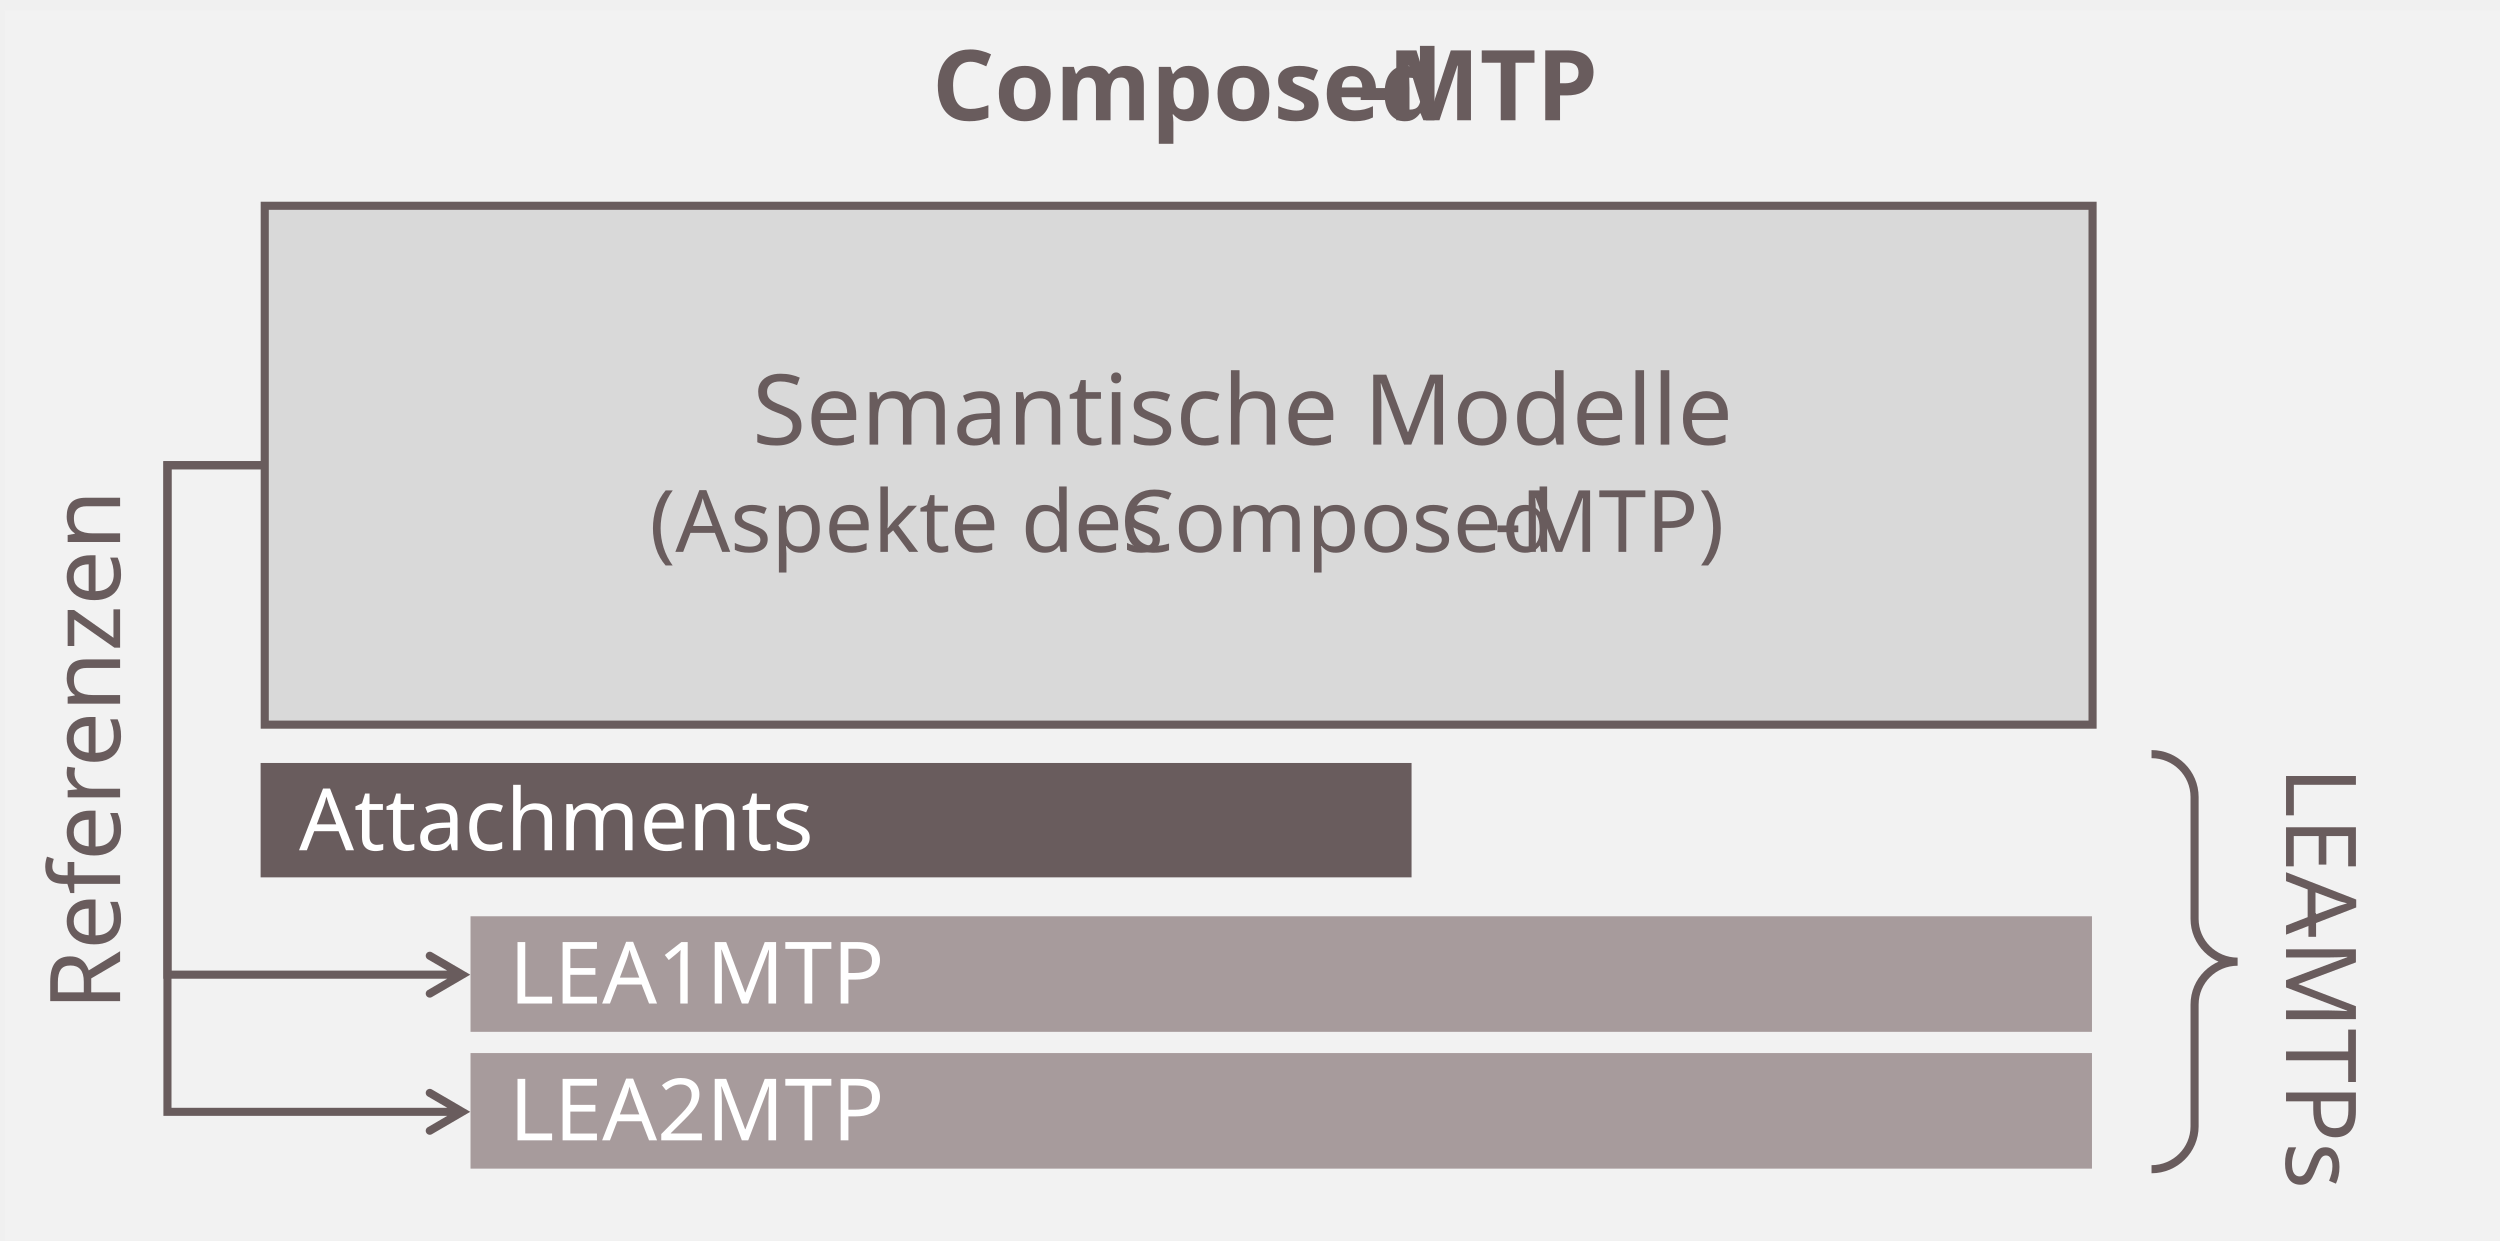
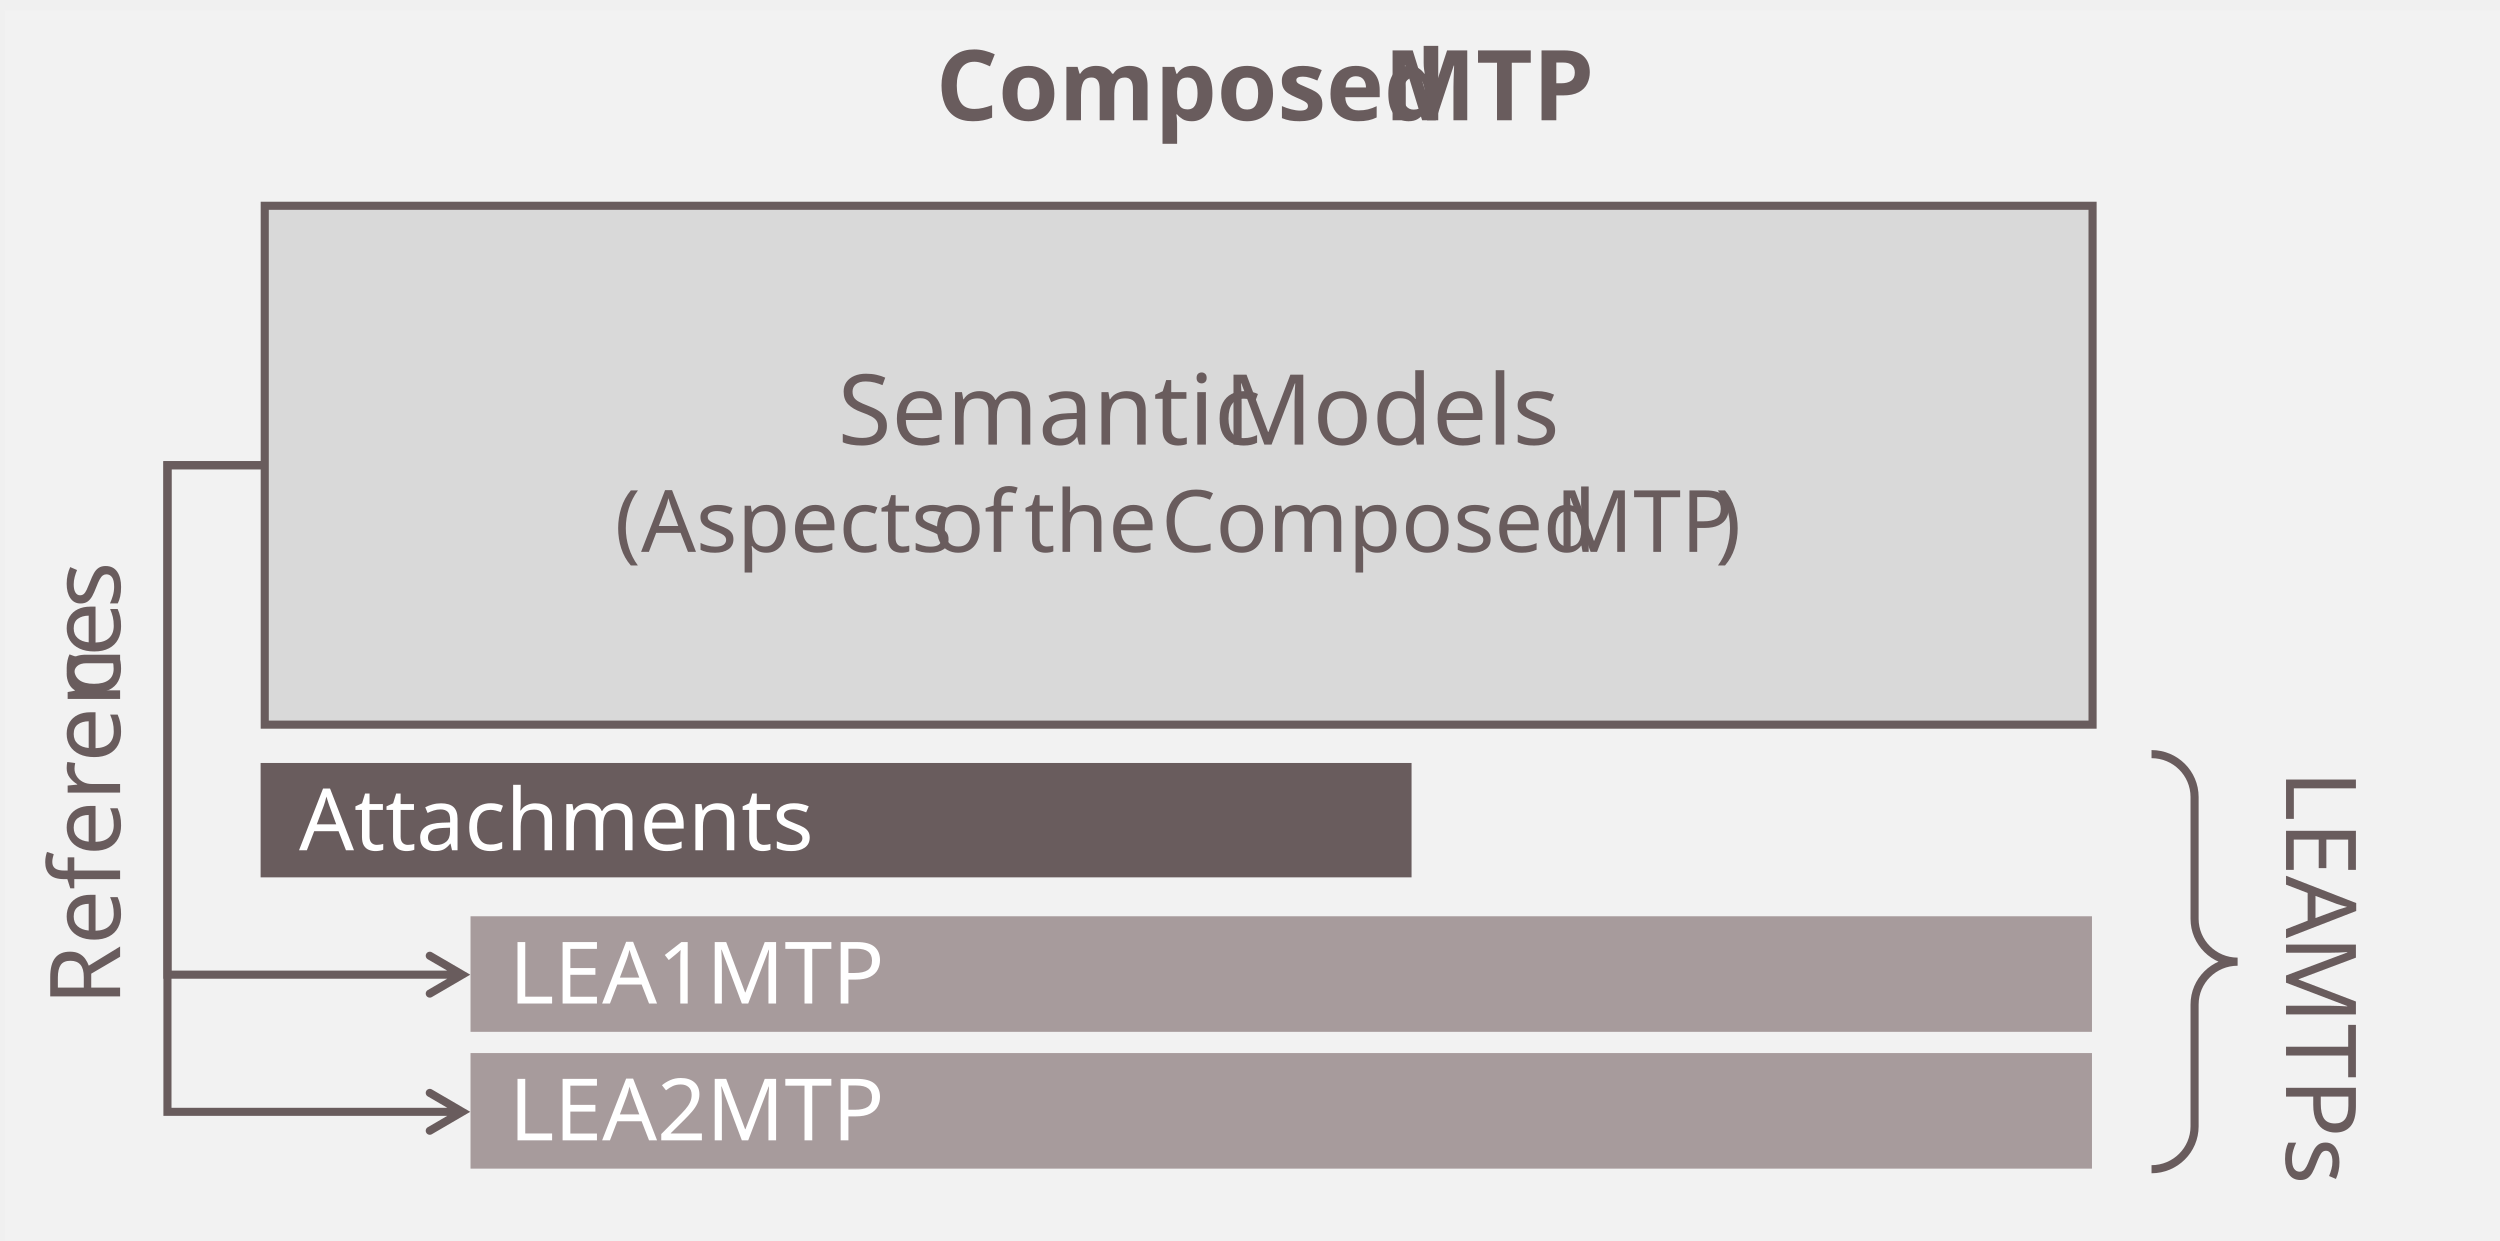
- <svg xmlns="http://www.w3.org/2000/svg" width="2120" height="1052" xml:space="preserve" overflow="hidden" version="1.1" id="svg16">
-   <defs id="defs1">
+ <svg xmlns="http://www.w3.org/2000/svg" width="2120" height="1052" xml:space="preserve" overflow="hidden">
+   <defs>
    <clipPath id="clip0">
-       <rect x="1138" y="597" width="2120" height="1052" id="rect1" />
+       <rect x="1138" y="597" width="2120" height="1052" />
    </clipPath>
  </defs>
-   <g clip-path="url(#clip0)" transform="translate(-1138 -597)" id="g16">
-     <rect x="1142" y="606" width="2116" height="1043" fill="#F2F2F2" id="rect2" />
-     <text fill="#695C5D" font-family="Calibri,Calibri_MSFontService,sans-serif" font-weight="700" font-size="83" transform="matrix(1 0 0 1 1928.44 699)" id="text2">Composed</text>
-     <text fill="#695C5D" font-family="Calibri,Calibri_MSFontService,sans-serif" font-weight="700" font-size="83" transform="matrix(1 0 0 1 2289.37 699)" id="text3">-</text>
-     <text fill="#695C5D" font-family="Calibri,Calibri_MSFontService,sans-serif" font-weight="700" font-size="83" transform="matrix(1 0 0 1 2314.58 699)" id="text4">MTP</text>
-     <rect x="1362.5" y="771.5" width="1550" height="440" stroke="#695C5D" stroke-width="6.875" stroke-linecap="square" stroke-miterlimit="8" stroke-dasharray="20.625 6.875" fill="#D9D9D9" id="rect4" />
-     <text fill="#695C5D" font-family="Calibri,Calibri_MSFontService,sans-serif" font-weight="400" font-size="83" transform="matrix(1 0 0 1 1775.95 974)" id="text5">Semantische Modelle</text>
-     <text fill="#695C5D" font-family="Calibri,Calibri_MSFontService,sans-serif" font-weight="400" font-size="73" transform="matrix(1 0 0 1 1688.78 1065)" id="text6">(Aspekte des </text>
-     <text fill="#695C5D" font-family="Calibri,Calibri_MSFontService,sans-serif" font-weight="400" font-size="73" transform="matrix(1 0 0 1 2087.53 1065)" id="text7">Composed</text>
-     <text fill="#695C5D" font-family="Calibri,Calibri_MSFontService,sans-serif" font-weight="400" font-size="73" transform="matrix(1 0 0 1 2404.93 1065)" id="text8">-</text>
-     <text fill="#695C5D" font-family="Calibri,Calibri_MSFontService,sans-serif" font-weight="400" font-size="73" transform="matrix(1 0 0 1 2427.27 1065)" id="text9">MTP)</text>
-     <rect x="1359" y="1244" width="976" height="97" fill="#695C5D" id="rect9" />
-     <text fill="#FFFFFF" font-family="Calibri,Calibri_MSFontService,sans-serif" font-weight="400" font-size="73" transform="matrix(1 0 0 1 1391.59 1318)" id="text10">Attachments</text>
-     <rect x="1537" y="1374" width="1375" height="98" fill="#A79B9C" id="rect10" />
-     <text fill="#FFFFFF" font-family="Calibri,Calibri_MSFontService,sans-serif" font-weight="400" font-size="73" transform="matrix(1 0 0 1 1569.76 1448)" id="text11">LEA1MTP</text>
-     <rect x="1537" y="1490" width="1375" height="98" fill="#A79B9C" id="rect11" />
-     <text fill="#FFFFFF" font-family="Calibri,Calibri_MSFontService,sans-serif" font-weight="400" font-size="73" transform="matrix(1 0 0 1 1569.76 1564)" id="text12">LEA2MTP</text>
-     <path d="M2962.5 1236.5C2982.66 1236.5 2999 1252.77 2999 1272.83L2999 1376.17C2999 1396.23 3015.34 1412.5 3035.5 1412.5 3015.34 1412.5 2999 1428.77 2999 1448.83L2999 1552.17C2999 1572.23 2982.66 1588.5 2962.5 1588.5" stroke="#695C5D" stroke-width="6.875" stroke-miterlimit="8" fill="none" fill-rule="evenodd" id="path12" />
-     <text fill="#695C5D" font-family="Calibri,Calibri_MSFontService,sans-serif" font-weight="400" font-size="83" transform="matrix(6.12323e-17 1 -1 6.12323e-17 3076.55 1247)" id="text13">LEA</text>
-     <text fill="#695C5D" font-family="Calibri,Calibri_MSFontService,sans-serif" font-weight="400" font-size="83" transform="matrix(6.12323e-17 1 -1 6.12323e-17 3076.55 1368)" id="text14">-</text>
-     <text fill="#695C5D" font-family="Calibri,Calibri_MSFontService,sans-serif" font-weight="400" font-size="83" transform="matrix(6.12323e-17 1 -1 6.12323e-17 3076.55 1394)" id="text15">MTPs</text>
-     <path d="M1362.5 994.937 1280 994.937 1283.44 991.5 1283.44 1423.53 1280 1420.09 1529.96 1420.09 1529.96 1426.97 1276.56 1426.97 1276.56 988.062 1362.5 988.062ZM1504.19 1404.52 1536.78 1423.53 1504.19 1442.54C1502.55 1443.5 1500.44 1442.94 1499.49 1441.3 1498.53 1439.66 1499.09 1437.56 1500.73 1436.6L1528.23 1420.56 1528.23 1426.5 1500.73 1410.46C1499.09 1409.5 1498.53 1407.39 1499.49 1405.75 1500.44 1404.11 1502.55 1403.56 1504.19 1404.52Z" fill="#695C5D" id="path15" />
-     <path d="M1362.5 994.937 1280 994.937 1283.44 991.5 1283.44 1539.82 1280 1536.39 1529.96 1536.39 1529.96 1543.26 1276.56 1543.26 1276.56 988.062 1362.5 988.062ZM1504.19 1520.81 1536.78 1539.82 1504.19 1558.83C1502.55 1559.79 1500.44 1559.24 1499.49 1557.6 1498.53 1555.96 1499.09 1553.85 1500.73 1552.9L1528.23 1536.85 1528.23 1542.79 1500.73 1526.75C1499.09 1525.79 1498.53 1523.69 1499.49 1522.05 1500.44 1520.41 1502.55 1519.86 1504.19 1520.81Z" fill="#695C5D" id="path16" />
-     <text fill="#695C5D" font-family="Calibri,Calibri_MSFontService,sans-serif" font-weight="400" font-size="83" transform="matrix(-1.83697e-16 -1 1 -1.83697e-16 1239.85 1454)" id="text16">Referenzen</text>
+   <g clip-path="url(#clip0)" transform="translate(-1138 -597)">
+     <rect x="1142" y="606" width="2116" height="1043" fill="#F2F2F2" />
+     <text fill="#695C5D" font-family="Calibri,Calibri_MSFontService,sans-serif" font-weight="700" font-size="83" transform="matrix(1 0 0 1 1931.59 699)">Composed</text>
+     <text fill="#695C5D" font-family="Calibri,Calibri_MSFontService,sans-serif" font-weight="700" font-size="83" transform="matrix(1 0 0 1 2311.43 699)">MTP</text>
+     <rect x="1362.5" y="771.5" width="1550" height="440" stroke="#695C5D" stroke-width="6.875" stroke-linecap="square" stroke-miterlimit="8" stroke-dasharray="20.625 6.875" fill="#D9D9D9" />
+     <text fill="#695C5D" font-family="Calibri,Calibri_MSFontService,sans-serif" font-weight="400" font-size="83" transform="matrix(1 0 0 1 1848.43 974)">Semantic</text>
+     <text fill="#695C5D" font-family="Calibri,Calibri_MSFontService,sans-serif" font-weight="400" font-size="83" transform="matrix(1 0 0 1 2175.95 974)">Models</text>
+     <text fill="#695C5D" font-family="Calibri,Calibri_MSFontService,sans-serif" font-weight="400" font-size="73" transform="matrix(1 0 0 1 1659.27 1065)">(</text>
+     <text fill="#695C5D" font-family="Calibri,Calibri_MSFontService,sans-serif" font-weight="400" font-size="73" transform="matrix(1 0 0 1 1681.62 1065)">Aspects</text>
+     <text fill="#695C5D" font-family="Calibri,Calibri_MSFontService,sans-serif" font-weight="400" font-size="73" transform="matrix(1 0 0 1 1928.55 1065)">of</text>
+     <text fill="#695C5D" font-family="Calibri,Calibri_MSFontService,sans-serif" font-weight="400" font-size="73" transform="matrix(1 0 0 1 2006.46 1065)">the</text>
+     <text fill="#695C5D" font-family="Calibri,Calibri_MSFontService,sans-serif" font-weight="400" font-size="73" transform="matrix(1 0 0 1 2122.76 1065)">Composed</text>
+     <text fill="#695C5D" font-family="Calibri,Calibri_MSFontService,sans-serif" font-weight="400" font-size="73" transform="matrix(1 0 0 1 2456.77 1065)">MTP</text>
+     <text fill="#695C5D" font-family="Calibri,Calibri_MSFontService,sans-serif" font-weight="400" font-size="73" transform="matrix(1 0 0 1 2592.56 1065)">)</text>
+     <rect x="1359" y="1244" width="976" height="97" fill="#695C5D" />
+     <text fill="#FFFFFF" font-family="Calibri,Calibri_MSFontService,sans-serif" font-weight="400" font-size="73" transform="matrix(1 0 0 1 1391.59 1318)">Attachments</text>
+     <rect x="1537" y="1374" width="1375" height="98" fill="#A79B9C" />
+     <text fill="#FFFFFF" font-family="Calibri,Calibri_MSFontService,sans-serif" font-weight="400" font-size="73" transform="matrix(1 0 0 1 1569.76 1448)">LEA1MTP</text>
+     <rect x="1537" y="1490" width="1375" height="98" fill="#A79B9C" />
+     <text fill="#FFFFFF" font-family="Calibri,Calibri_MSFontService,sans-serif" font-weight="400" font-size="73" transform="matrix(1 0 0 1 1569.76 1564)">LEA2MTP</text>
+     <path d="M2962.5 1236.5C2982.66 1236.5 2999 1252.77 2999 1272.83L2999 1376.17C2999 1396.23 3015.34 1412.5 3035.5 1412.5 3015.34 1412.5 2999 1428.77 2999 1448.83L2999 1552.17C2999 1572.23 2982.66 1588.5 2962.5 1588.5" stroke="#695C5D" stroke-width="6.875" stroke-miterlimit="8" fill="none" fill-rule="evenodd" />
+     <text fill="#695C5D" font-family="Calibri,Calibri_MSFontService,sans-serif" font-weight="400" font-size="83" transform="matrix(6.12323e-17 1 -1 6.12323e-17 3076.55 1250)">LEA</text>
+     <text fill="#695C5D" font-family="Calibri,Calibri_MSFontService,sans-serif" font-weight="400" font-size="83" transform="matrix(6.12323e-17 1 -1 6.12323e-17 3076.55 1390)">MTPs</text>
+     <path d="M1362.5 994.937 1280 994.937 1283.44 991.5 1283.44 1423.53 1280 1420.09 1529.96 1420.09 1529.96 1426.97 1276.56 1426.97 1276.56 988.062 1362.5 988.062ZM1504.19 1404.52 1536.78 1423.53 1504.19 1442.54C1502.55 1443.5 1500.44 1442.94 1499.49 1441.3 1498.53 1439.66 1499.09 1437.56 1500.73 1436.6L1528.23 1420.56 1528.23 1426.5 1500.73 1410.46C1499.09 1409.5 1498.53 1407.39 1499.49 1405.75 1500.44 1404.11 1502.55 1403.56 1504.19 1404.52Z" fill="#695C5D" />
+     <path d="M1362.5 994.937 1280 994.937 1283.44 991.5 1283.44 1539.82 1280 1536.39 1529.96 1536.39 1529.96 1543.26 1276.56 1543.26 1276.56 988.062 1362.5 988.062ZM1504.19 1520.81 1536.78 1539.82 1504.19 1558.83C1502.55 1559.79 1500.44 1559.24 1499.49 1557.6 1498.53 1555.96 1499.09 1553.85 1500.73 1552.9L1528.23 1536.85 1528.23 1542.79 1500.73 1526.75C1499.09 1525.79 1498.53 1523.69 1499.49 1522.05 1500.44 1520.41 1502.55 1519.86 1504.19 1520.81Z" fill="#695C5D" />
+     <text fill="#695C5D" font-family="Calibri,Calibri_MSFontService,sans-serif" font-weight="400" font-size="83" transform="matrix(-1.83697e-16 -1 1 -1.83697e-16 1239.85 1450)">Referen</text>
+     <text fill="#695C5D" font-family="Calibri,Calibri_MSFontService,sans-serif" font-weight="400" font-size="83" transform="matrix(-1.83697e-16 -1 1 -1.83697e-16 1239.85 1189)">c</text>
+     <text fill="#695C5D" font-family="Calibri,Calibri_MSFontService,sans-serif" font-weight="400" font-size="83" transform="matrix(-1.83697e-16 -1 1 -1.83697e-16 1239.85 1154)">e</text>
+     <text fill="#695C5D" font-family="Calibri,Calibri_MSFontService,sans-serif" font-weight="400" font-size="83" transform="matrix(-1.83697e-16 -1 1 -1.83697e-16 1239.85 1113)">s</text>
  </g>
</svg>
